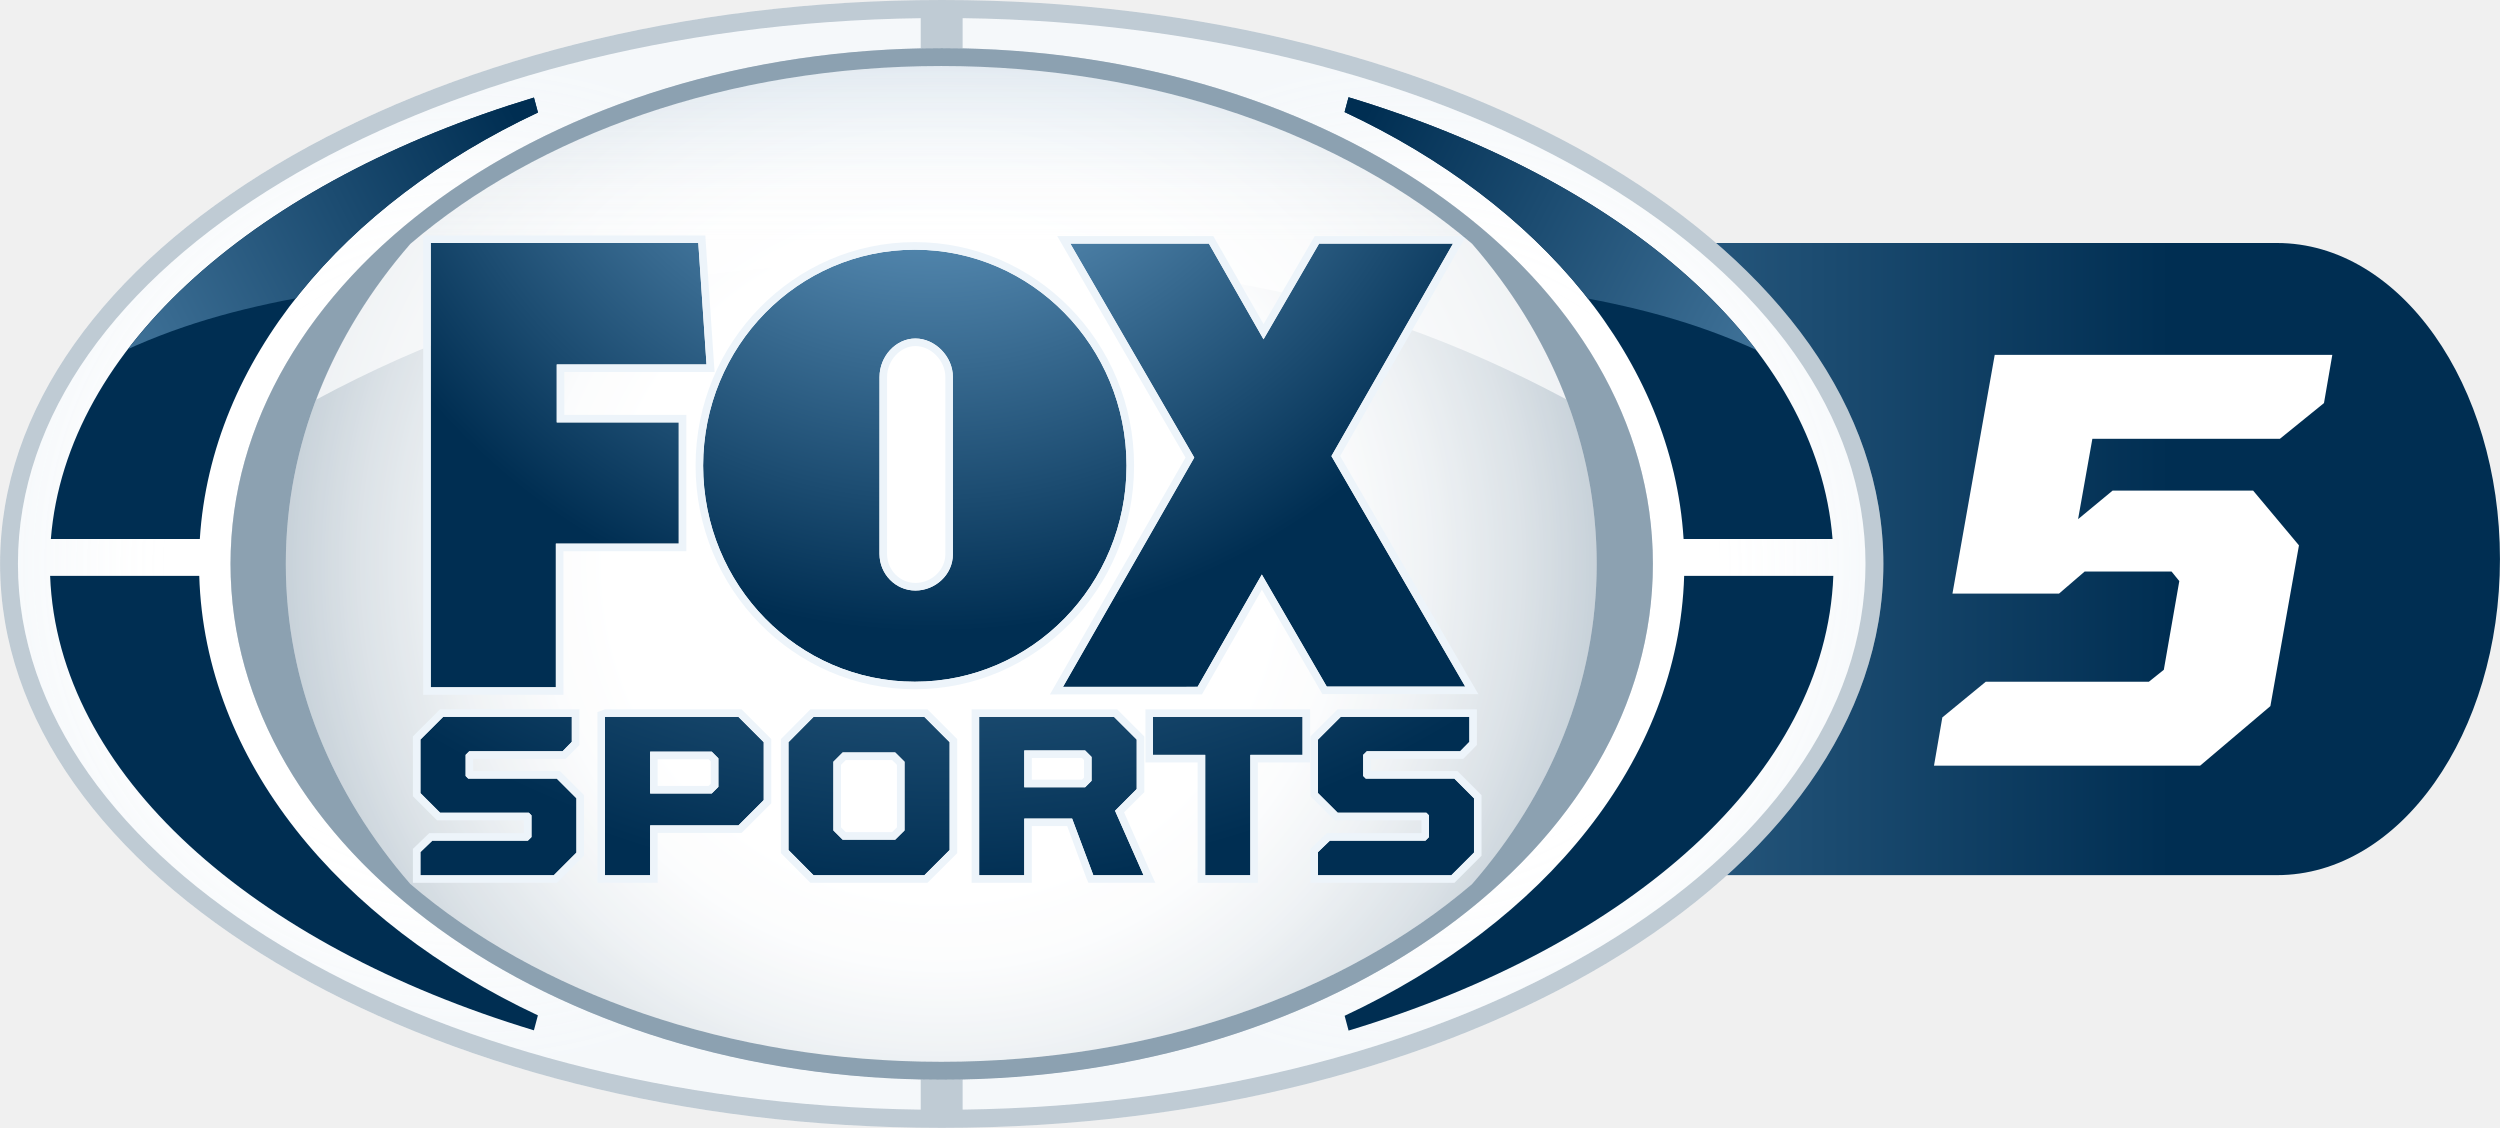
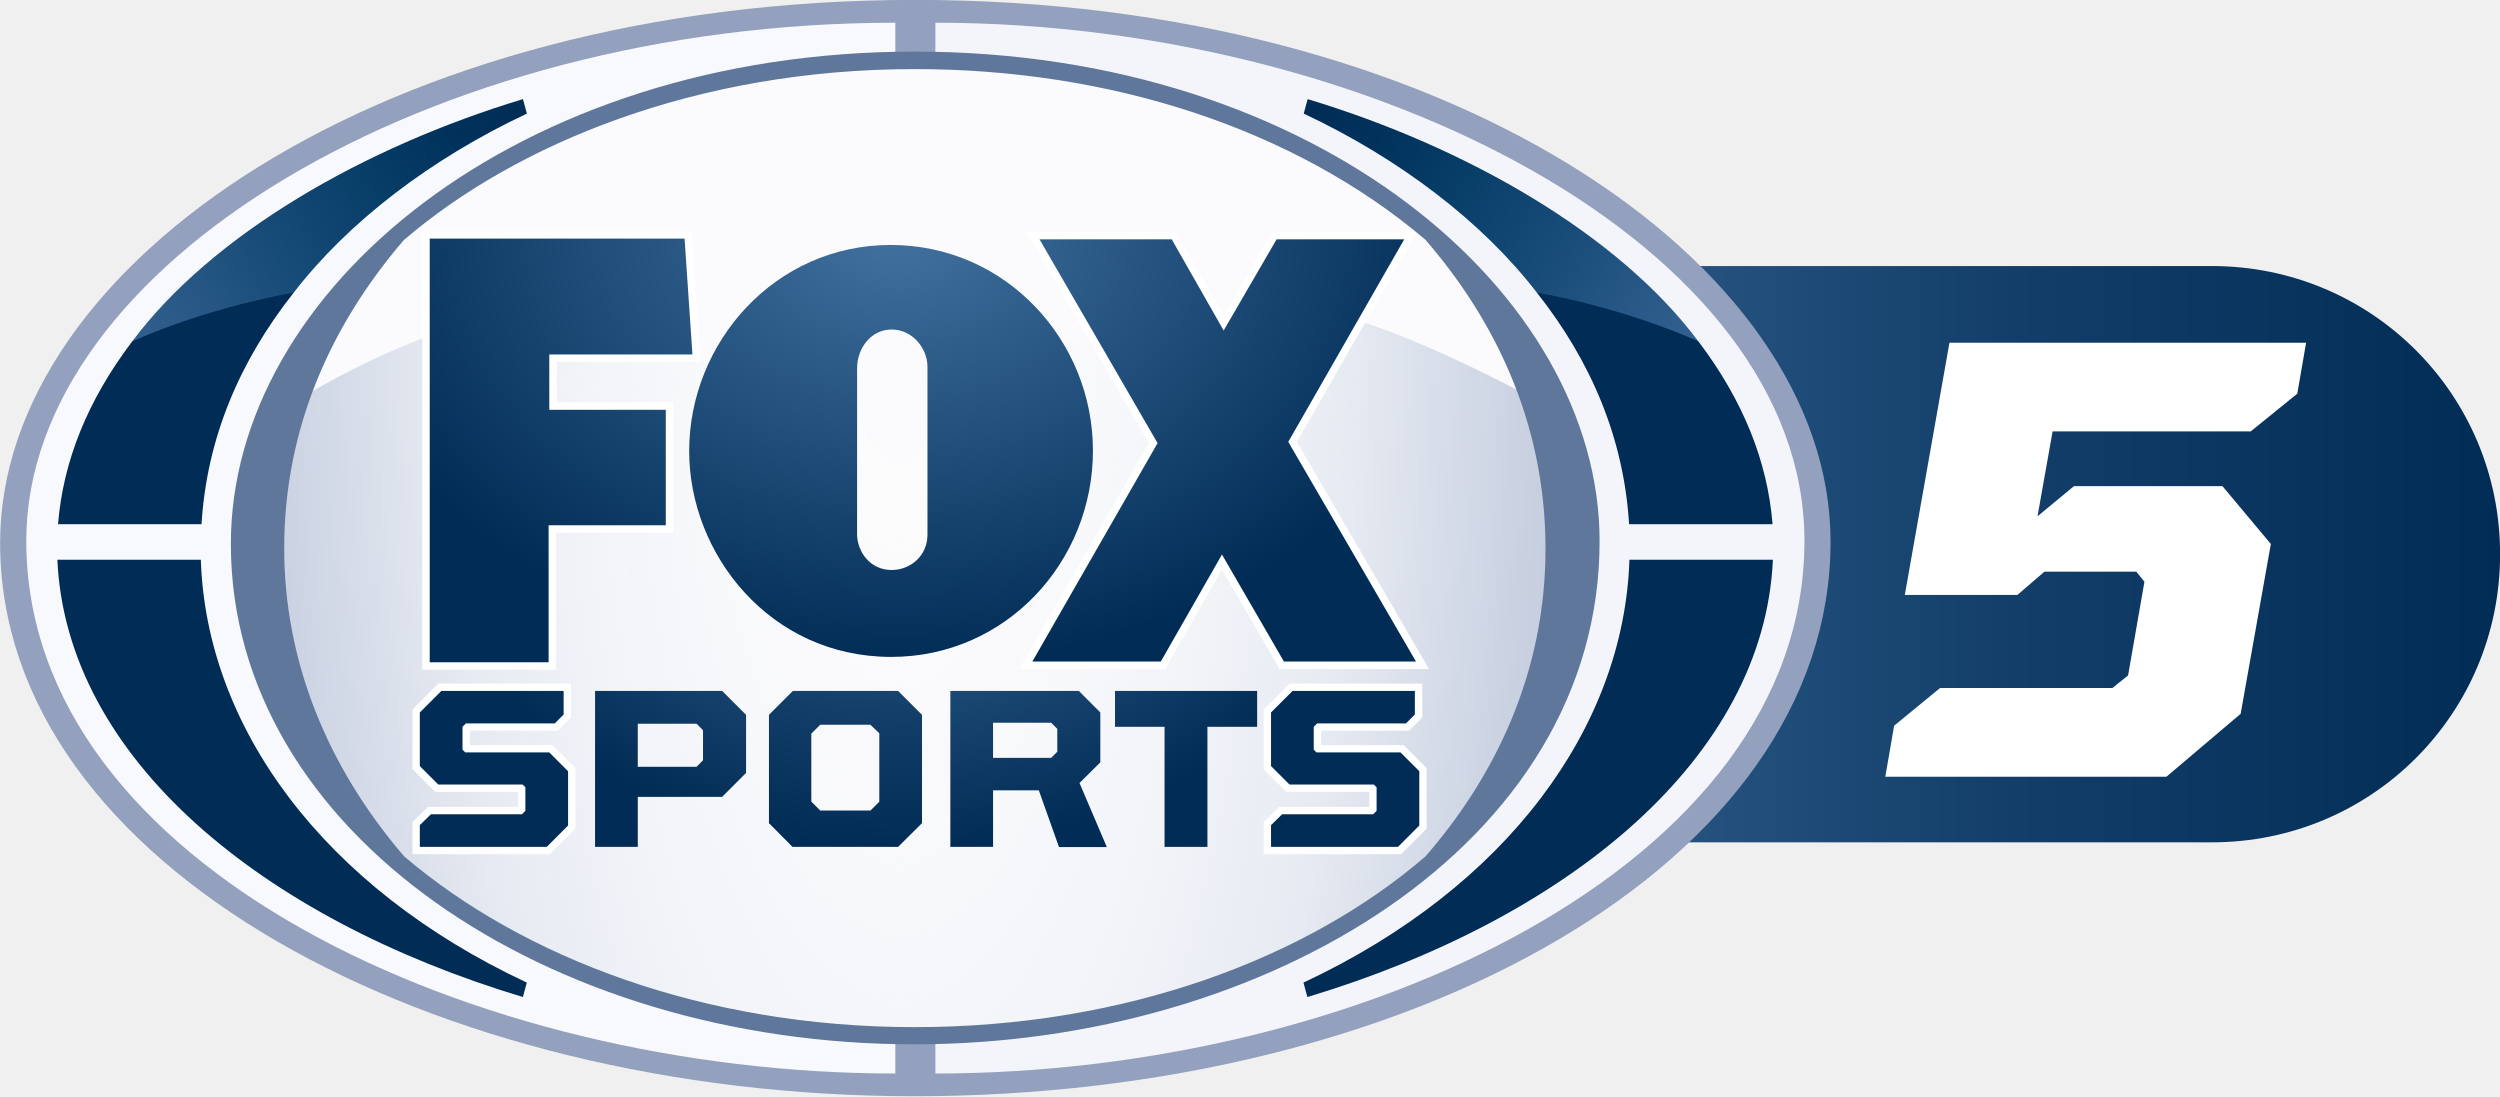
- <svg xmlns="http://www.w3.org/2000/svg" xmlns:xlink="http://www.w3.org/1999/xlink" width="1056.6" height="476.68" version="1.1" viewBox="0 0 990.518 446.891">
-   <linearGradient id="f" x1="302.76" x2="1464.8" y1="372.09" y2="372.09" gradientTransform="matrix(.70553 0 0 1 -42.956 -150.58)" gradientUnits="userSpaceOnUse">
-     <stop stop-color="#8ac2eb" offset="0" />
-     <stop stop-color="#002e52" offset=".841" />
-   </linearGradient>
-   <path d="m902.17 96.274h-731.52v250.48h731.52c48.798 0 88.356-56.063 88.356-125.23 0-69.161-39.559-125.24-88.356-125.24z" fill="url(#f)" stroke-width=".84" />
-   <path d="m903.34 173.86h-74.311l-5.662 31.844 13.682-11.316h55.677l18.162 21.697-11.325 63.697-27.836 23.595h-105.45l3.302-19.115 17.222-14.15h64.637l5.901-4.722 6.135-35.145-3.067-3.778h-34.444l-10.147 8.735h-42.225l16.75-94.605h133.76l-3.302 19.115z" fill="#fff" />
-   <path d="m746.22 223.44c0 123.41-167.06 223.45-373.12 223.45s-373.11-100.04-373.11-223.45 167.05-223.44 373.11-223.44c206.06 1e-3 373.12 100.03 373.12 223.44z" fill="#fff" />
-   <radialGradient id="g" cx="505.04" cy="374.02" r="406.36" gradientTransform="translate(-132.11 -150.58)" gradientUnits="userSpaceOnUse">
-     <stop stop-color="#fff" offset=".325" />
-     <stop stop-color="#fafbfc" offset=".395" />
-     <stop stop-color="#ebeff2" offset=".478" />
-     <stop stop-color="#d3dbe1" offset=".569" />
-     <stop stop-color="#b1bfca" offset=".664" />
-     <stop stop-color="#869bad" offset=".764" />
-     <stop stop-color="#507088" offset=".867" />
-     <stop stop-color="#123d5e" offset=".971" />
-     <stop stop-color="#002e52" offset="1" />
-   </radialGradient>
-   <path d="m372.93 26.169c-84.452 0-159.96 27.394-210.36 70.451-31.014 35.635-49.349 79.432-49.349 126.82 0 47.389 18.335 91.174 49.341 126.82 50.392 43.061 125.92 70.46 210.37 70.46 84.451 0 159.97-27.394 210.35-70.451 31.017-35.635 49.36-79.436 49.36-126.83 0-47.393-18.344-91.191-49.367-126.83-50.392-43.048-125.9-70.434-210.34-70.434z" fill="url(#g)" opacity=".8" />
-   <path d="m373.12 1e-3c-206.08 0-373.12 100.03-373.12 223.44s167.04 223.45 373.12 223.45c206.05 0 373.1-100.04 373.1-223.45s-167.05-223.44-373.1-223.44zm0 427.79c-155.65 0-281.8-91.481-281.8-204.36 0-112.86 126.15-204.36 281.8-204.36 155.61 0 281.77 91.499 281.77 204.36 1e-3 112.88-126.16 204.36-281.77 204.36z" fill="#002e52" opacity=".25" />
-   <path d="m364.79 427.64c-151.78-3.193-273.48-93.348-273.48-204.2 0-110.84 121.7-201.01 273.48-204.21v-12.022c-198.31 2.617-357.71 98.387-357.71 216.23 0 117.85 159.41 213.61 357.71 216.23zm16.609-420.44v12.022c151.78 3.202 273.49 93.366 273.49 204.21 0 110.86-121.71 201.01-273.49 204.2v12.027c198.31-2.621 357.73-98.378 357.73-216.23 0-117.85-159.42-213.61-357.73-216.23z" fill="#fff" />
-   <radialGradient id="h" cx="318.05" cy="374.02" r="198.43" gradientTransform="translate(-132.11 -150.58)" gradientUnits="userSpaceOnUse">
-     <stop stop-color="#fff" offset=".601" />
-     <stop stop-color="#fbfcfd" stop-opacity=".917" offset=".651" />
-     <stop stop-color="#eff4f8" stop-opacity=".834" offset=".701" />
-     <stop stop-color="#dbe6f0" stop-opacity=".751" offset=".751" />
-     <stop stop-color="#bfd3e4" stop-opacity=".668" offset=".802" />
-     <stop stop-color="#9bbad4" stop-opacity=".585" offset=".852" />
-     <stop stop-color="#6e9cc1" stop-opacity=".502" offset=".902" />
-     <stop stop-color="#3b78ab" stop-opacity=".421" offset=".951" />
-     <stop stop-color="#005092" stop-opacity=".34" offset="1" />
-   </radialGradient>
-   <path d="m364.79 427.64c-151.78-3.193-273.48-93.348-273.48-204.2 0-110.84 121.7-201.01 273.48-204.21v-12.022c-198.31 2.617-357.71 98.387-357.71 216.23 0 117.85 159.41 213.61 357.71 216.23z" fill="url(#h)" opacity=".11" />
-   <radialGradient id="i" cx="692.38" cy="374.02" r="198.43" gradientTransform="translate(-132.11 -150.58)" gradientUnits="userSpaceOnUse">
-     <stop stop-color="#fff" offset=".601" />
-     <stop stop-color="#fbfcfd" stop-opacity=".917" offset=".651" />
-     <stop stop-color="#eff4f8" stop-opacity=".834" offset=".701" />
-     <stop stop-color="#dbe6f0" stop-opacity=".751" offset=".751" />
-     <stop stop-color="#bfd3e4" stop-opacity=".668" offset=".802" />
-     <stop stop-color="#9bbad4" stop-opacity=".585" offset=".852" />
-     <stop stop-color="#6e9cc1" stop-opacity=".502" offset=".902" />
-     <stop stop-color="#3b78ab" stop-opacity=".421" offset=".951" />
-     <stop stop-color="#005092" stop-opacity=".34" offset="1" />
-   </radialGradient>
-   <path d="m381.4 7.206v12.022c151.78 3.202 273.49 93.366 273.49 204.21 0 110.86-121.71 201.01-273.49 204.2v12.027c198.31-2.621 357.73-98.378 357.73-216.23 0-117.85-159.42-213.61-357.73-216.23z" fill="url(#i)" opacity=".11" />
-   <g transform="translate(-132.11 -150.58)" fill="#002e52">
-     <path d="m211.26 364.14c4.491-70.858 56.667-132.69 133.96-168.98l-1.582-5.927c-109.22 33.057-185.31 98.586-191.4 174.91zm-0.221 14.623h-59.098c2.994 78.518 80.033 146.24 191.69 180.06l1.582-5.931c-79.163-37.169-131.97-101.12-134.18-174.12z" />
-   </g>
-   <g transform="translate(-132.11 -150.58)" fill="#002e52">
-     <path d="m799.17 364.14h59.022c-6.085-76.413-82.372-142-191.79-175.03l-1.573 5.866c77.52 36.26 129.86 98.189 134.34 169.16zm0.225 14.623c-2.203 73.115-55.186 137.15-134.53 174.3l1.564 5.866c111.86-33.78 189.07-101.56 192.07-180.17z" />
-   </g>
-   <linearGradient id="j" x1="505.04" x2="505.04" y1="424.28" y2="66.245" gradientTransform="translate(-132.11 -150.58)" gradientUnits="userSpaceOnUse">
-     <stop stop-color="#fff" offset=".498" />
-     <stop stop-color="#fbfcfd" stop-opacity=".917" offset=".561" />
-     <stop stop-color="#eff4f8" stop-opacity=".834" offset=".624" />
-     <stop stop-color="#dbe6f0" stop-opacity=".751" offset=".687" />
-     <stop stop-color="#bfd3e4" stop-opacity=".668" offset=".75" />
-     <stop stop-color="#9bbad4" stop-opacity=".585" offset=".814" />
-     <stop stop-color="#6e9cc1" stop-opacity=".502" offset=".877" />
-     <stop stop-color="#3b78ab" stop-opacity=".421" offset=".939" />
-     <stop stop-color="#005092" stop-opacity=".34" offset="1" />
-   </linearGradient>
-   <path d="m620.58 158.22c-8.487-22.317-21.151-43.083-37.288-61.63-50.383-43.039-125.9-70.429-210.34-70.429-84.458 0-159.96 27.39-210.37 70.455-16.145 18.569-28.829 39.365-37.307 61.721 87.584-47.107 161.05-54.204 246.15-54.204 90.008-1e-3 160.9 7.096 249.15 54.087z" fill="url(#j)" opacity=".7" />
+ <svg xmlns="http://www.w3.org/2000/svg" xmlns:xlink="http://www.w3.org/1999/xlink" width="242.15mm" height="106.19mm" version="1.1" viewBox="0 0 858.012 376.274">
  <defs>
-     <path id="k" d="m176.68 291.75c25.328-12.253 49.272-18.786 77.678-23.942 22.544-26.589 44.817-43.434 92.146-68.766 17.859-9.566 13.758-18.656-5.006-13.639-18.763 5.005-103.02 25.887-164.82 106.35z" />
+     <linearGradient id="ba">
+       <stop stop-color="#4372a1" offset="0" />
+       <stop stop-color="#113d68" offset=".658" />
+       <stop stop-color="#002c55" offset="1" />
+     </linearGradient>
+     <linearGradient id="bk">
+       <stop stop-color="#4372a1" offset="0" />
+       <stop stop-color="#113d68" offset=".746" />
+       <stop stop-color="#002c55" offset="1" />
+     </linearGradient>
+     <linearGradient id="bl">
+       <stop stop-color="#4372a1" offset="0" />
+       <stop stop-color="#002c55" offset="1" />
+     </linearGradient>
+     <linearGradient id="bb">
+       <stop stop-color="#32608f" offset="0" />
+       <stop stop-color="#245583" offset=".2" />
+       <stop stop-color="#154976" offset=".4" />
+       <stop stop-color="#083f69" offset=".603" />
+       <stop stop-color="#01335d" offset=".8" />
+       <stop stop-color="#002c55" offset="1" />
+     </linearGradient>
+     <style>.cls-1{fill:url(#d);}.cls-2{fill:url(#f);}.cls-3{fill:url(#i);}.cls-4{fill:none;}.cls-5{opacity:0;}.cls-6{fill:#fff;}.cls-7{opacity:0.5;}.cls-8{clip-path:url(#az);}.cls-9{fill:#103357;}.cls-10{opacity:0.8;}.cls-11{clip-path:url(#ao);}.cls-12{clip-path:url(#ag);}.cls-13{fill:url(#n);}.cls-14{opacity:0.25;}.cls-15{clip-path:url(#af);}.cls-16{opacity:0.11;}.cls-17{clip-path:url(#ae);}.cls-18{clip-path:url(#ad);}.cls-19{mask:url(#v);}.cls-20{fill:url(#e);}.cls-21{clip-path:url(#ac);}.cls-22{clip-path:url(#ab);}.cls-23{mask:url(#u);}.cls-24{fill:url(#m);}.cls-25{opacity:0.7;}.cls-26{clip-path:url(#aa);}.cls-27{clip-path:url(#ay);}.cls-28{mask:url(#t);}.cls-29{fill:url(#z);}.cls-30{clip-path:url(#ax);}.cls-31{fill:url(#h);}.cls-32{clip-path:url(#aw);}.cls-33{clip-path:url(#av);}.cls-34{fill:url(#g);}.cls-35{clip-path:url(#au);}.cls-36{fill:url(#y);}.cls-37{clip-path:url(#at);}.cls-38{clip-path:url(#as);}.cls-39{fill:url(#x);}.cls-40{clip-path:url(#ar);}.cls-41{fill:url(#c);}.cls-42{fill:#e2ebf4;}.cls-43{clip-path:url(#aq);}.cls-44{fill:url(#l);}.cls-45{clip-path:url(#ap);}.cls-46{fill:url(#k);}.cls-47{clip-path:url(#an);}.cls-48{fill:url(#a);}.cls-49{clip-path:url(#am);}.cls-50{fill:url(#s);}.cls-51{clip-path:url(#al);}.cls-52{fill:url(#r);}.cls-53{clip-path:url(#ak);}.cls-54{fill:url(#q);}.cls-55{clip-path:url(#aj);}.cls-56{fill:url(#p);}.cls-57{clip-path:url(#ai);}.cls-58{fill:url(#o);}.cls-59{opacity:0.45;}.cls-60{clip-path:url(#ah);}.cls-61{fill:url(#bg);}.cls-62{fill:url(#w);}.cls-63{fill:url(#bf);}</style>
+     <radialGradient id="d" cx="-88.79" cy="681.97" r=".27" gradientTransform="matrix(44.73 0 0 -44.73 4358.1 30802)" gradientUnits="userSpaceOnUse">
+       <stop stop-color="#fff" offset="0" />
+       <stop stop-color="#fff" offset=".6" />
+       <stop stop-color="#fbfbfb" offset=".66" />
+       <stop stop-color="#efefef" offset=".72" />
+       <stop stop-color="#dbdbdb" offset=".79" />
+       <stop stop-color="#bfbfbf" offset=".85" />
+       <stop stop-color="#9b9b9b" offset=".91" />
+       <stop stop-color="#6f6f6f" offset=".97" />
+       <stop stop-color="#575757" offset="1" />
+     </radialGradient>
+     <radialGradient id="f" cx="-90.16" cy="681.98" r=".27" gradientTransform="matrix(44.73 0 0 -44.73 4442.1 30803)" xlink:href="#d" />
+     <linearGradient id="i" x1="-89.92" x2="-89.65" y1="681.71" y2="681.71" gradientTransform="matrix(0 -80.7 -80.7 0 55414 -6953.2)" gradientUnits="userSpaceOnUse">
+       <stop stop-color="#fff" offset="0" />
+       <stop stop-color="#fff" offset=".5" />
+       <stop stop-color="#fbfbfb" offset=".58" />
+       <stop stop-color="#efefef" offset=".65" />
+       <stop stop-color="#dbdbdb" offset=".73" />
+       <stop stop-color="#bfbfbf" offset=".81" />
+       <stop stop-color="#9b9b9b" offset=".89" />
+       <stop stop-color="#6f6f6f" offset=".96" />
+       <stop stop-color="#575757" offset="1" />
+     </linearGradient>
+     <clipPath id="az" transform="translate(-372.1 -284.92)">
+       <rect class="cls-4" x="415.08" y="309.7" width="2.56" height="1.34" fill="none" />
+     </clipPath>
+     <clipPath id="ao" transform="translate(-372.1 -284.92)">
+       <rect class="cls-4" x="382.23" y="288.24" width="31.68" height="24.06" fill="none" />
+     </clipPath>
+     <clipPath id="ag" transform="translate(-372.1 -284.92)">
+       <path class="cls-4" d="m398.07 288.24" fill="none" />
+     </clipPath>
+     <radialGradient id="n" cx="-89.74" cy="681.99" r=".27" gradientTransform="matrix(91.59 0 0 -91.59 8246 62482)" gradientUnits="userSpaceOnUse">
+       <stop stop-color="#fff" offset="0" />
+       <stop stop-color="#fff" offset=".33" />
+       <stop stop-color="#fafbfb" offset=".4" />
+       <stop stop-color="#ebeef1" offset=".48" />
+       <stop stop-color="#d3d9e0" offset=".58" />
+       <stop stop-color="#b1bdc8" offset=".68" />
+       <stop stop-color="#8697aa" offset=".78" />
+       <stop stop-color="#506a84" offset=".89" />
+       <stop stop-color="#133559" offset="1" />
+       <stop stop-color="#103357" offset="1" />
+     </radialGradient>
+     <clipPath id="af" transform="translate(-372.1 -284.92)">
+       <rect class="cls-4" x="375.33" y="286.65" width="45.51" height="27.25" fill="none" />
+     </clipPath>
+     <clipPath id="ae" transform="translate(-372.1 -284.92)">
+       <rect class="cls-4" x="375.76" y="287.08" width="21.81" height="26.38" fill="none" />
+     </clipPath>
+     <clipPath id="ad" transform="translate(-372.1 -284.92)">
+       <path class="cls-4" d="m397.58 312.73c-9.26-0.2-16.68-5.69-16.68-12.45s7.42-12.26 16.68-12.45v-0.73c-12.09 0.16-21.81 6-21.81 13.19s9.72 13 21.81 13.19v-0.74z" fill="none" />
+     </clipPath>
+     <mask id="v" x="3.66" y="2.16" width="21.81" height="26.38" maskUnits="userSpaceOnUse">
+       <g transform="translate(-372.1,-284.92)">
+         <rect class="cls-1" x="375.76" y="287.08" width="21.81" height="26.38" fill="url(#d)" />
+       </g>
+     </mask>
+     <radialGradient id="e" cx="-88.79" cy="681.97" r=".27" gradientTransform="matrix(44.73 0 0 -44.73 3986 30517)" gradientUnits="userSpaceOnUse">
+       <stop stop-color="#fff" offset="0" />
+       <stop stop-color="#fff" offset=".6" />
+       <stop stop-color="#fbfcfd" offset=".65" />
+       <stop stop-color="#eff5f9" offset=".7" />
+       <stop stop-color="#dbe8f1" offset=".75" />
+       <stop stop-color="#bfd7e6" offset=".8" />
+       <stop stop-color="#9bc0d7" offset=".85" />
+       <stop stop-color="#6ea4c6" offset=".9" />
+       <stop stop-color="#3b84b1" offset=".95" />
+       <stop stop-color="#005f9a" offset="1" />
+     </radialGradient>
+     <clipPath id="ac" transform="translate(-372.1 -284.92)">
+       <rect class="cls-4" x="398.59" y="287.08" width="21.82" height="26.38" fill="none" />
+     </clipPath>
+     <clipPath id="ab" transform="translate(-372.1 -284.92)">
+       <path class="cls-4" d="m398.59 287.08v0.73c9.26 0.2 16.68 5.69 16.68 12.45s-7.42 12.26-16.68 12.45v0.74c12.09-0.16 21.82-6 21.82-13.19s-9.72-13-21.82-13.19" fill="none" />
+     </clipPath>
+     <mask id="u" x="26.49" y="2.16" width="21.82" height="26.38" maskUnits="userSpaceOnUse">
+       <g transform="translate(-372.1,-284.92)">
+         <rect class="cls-2" x="398.59" y="287.08" width="21.82" height="26.38" fill="url(#f)" />
+       </g>
+     </mask>
+     <radialGradient id="m" cx="-90.16" cy="681.98" r=".27" gradientTransform="matrix(44.73 0 0 -44.73 4070 30518)" xlink:href="#e" />
+     <clipPath id="aa" transform="translate(-372.1 -284.92)">
+       <rect class="cls-4" x="382.97" y="288.24" width="30.21" height="8.06" fill="none" />
+     </clipPath>
+     <clipPath id="ay" transform="translate(-372.1 -284.92)">
+       <path class="cls-4" d="m413.18 296.3" fill="none" />
+     </clipPath>
+     <mask id="t" x="10.87" y="3.32" width="30.21" height="8.06" maskUnits="userSpaceOnUse">
+       <g transform="translate(-372.1,-284.92)">
+         <rect class="cls-3" x="382.97" y="288.24" width="30.21" height="8.06" fill="url(#i)" />
+       </g>
+     </mask>
+     <linearGradient id="z" x1="-89.92" x2="-89.65" y1="681.71" y2="681.71" gradientTransform="matrix(0 -80.7 -80.7 0 55042 -7238.1)" gradientUnits="userSpaceOnUse">
+       <stop stop-color="#fff" offset="0" />
+       <stop stop-color="#fff" offset=".5" />
+       <stop stop-color="#fbfcfd" offset=".56" />
+       <stop stop-color="#eff5f9" offset=".62" />
+       <stop stop-color="#dbe8f1" offset=".69" />
+       <stop stop-color="#bfd7e6" offset=".75" />
+       <stop stop-color="#9bc0d7" offset=".81" />
+       <stop stop-color="#6ea4c6" offset=".88" />
+       <stop stop-color="#3b84b1" offset=".94" />
+       <stop stop-color="#005f9a" offset="1" />
+     </linearGradient>
+     <clipPath id="ax" transform="translate(-372.1 -284.92)">
+       <path class="cls-4" d="m378.42 295.08a17.2 17.2 0 0 1 4.06 -1.23 16 16 0 0 1 5.85 -4.49l-0.1-0.36c-4.33 1.31-7.8 3.46-9.81 6.08" fill="none" />
+     </clipPath>
+     <linearGradient id="h" x1="-89.24" x2="-88.97" y1="681.67" y2="681.67" gradientTransform="matrix(126.11 -.01 -.01 -126.11 11625 86257)" gradientUnits="userSpaceOnUse">
+       <stop stop-color="#6cb6e4" offset="0" />
+       <stop stop-color="#103357" offset=".7" />
+       <stop stop-color="#103357" offset="1" />
+     </linearGradient>
+     <clipPath id="aw" transform="translate(-372.1 -284.92)">
+       <path class="cls-4" d="m388.1 288.77a18.33 18.33 0 0 0 -10.1 6.49 17.71 17.71 0 0 1 4.74 -1.46 16.93 16.93 0 0 1 5.62 -4.19c0.88-0.47 0.89-0.92 0.26-0.92" fill="none" />
+     </clipPath>
+     <clipPath id="av" transform="translate(-372.1 -284.92)">
+       <path class="cls-4" d="m380.14 300.56h-3.6c0.18 4.79 4.88 8.92 11.69 11l0.1-0.36c-4.83-2.26-8-6.17-8.18-10.62" fill="none" />
+     </clipPath>
+     <linearGradient id="g" x1="-89.22" x2="-88.95" y1="681.77" y2="681.77" gradientTransform="matrix(75.22 -.01 -.01 -75.22 7104.2 51585)" gradientUnits="userSpaceOnUse">
+       <stop stop-color="#2c7ab9" offset="0" />
+       <stop stop-color="#0d548b" offset="1" />
+     </linearGradient>
+     <clipPath id="au" transform="translate(-372.1 -284.92)">
+       <path class="cls-4" d="m407.82 289.35a16.08 16.08 0 0 1 5.88 4.51 17.23 17.23 0 0 1 4.07 1.24c-2-2.63-5.5-4.79-9.85-6.11z" fill="none" />
+     </clipPath>
+     <linearGradient id="y" x1="-89.57" x2="-89.3" y1="682.16" y2="682.16" gradientTransform="matrix(0 -126.52 -126.52 0 86723 -11018)" xlink:href="#h" />
+     <clipPath id="at" transform="translate(-372.1 -284.92)">
+       <path class="cls-4" d="m407.74 289.6a16.93 16.93 0 0 1 5.62 4.19 17.71 17.71 0 0 1 4.74 1.46 18.33 18.33 0 0 0 -10.1 -6.48" fill="none" />
+     </clipPath>
+     <clipPath id="as" transform="translate(-372.1 -284.92)">
+       <path class="cls-4" d="m416 300.56c-0.14 4.46-3.37 8.36-8.2 10.63l0.1 0.36c6.82-2.06 11.53-6.2 11.71-11h-3.61z" fill="none" />
+     </clipPath>
+     <linearGradient id="x" x1="-89.76" x2="-89.49" y1="681.96" y2="681.96" gradientTransform="matrix(0 -78.37 -78.37 0 53857 -6732.1)" xlink:href="#g" />
+     <clipPath id="ar" transform="translate(-372.1 -284.92)">
+       <polygon class="cls-4" points="388.78 295.45 392.4 295.45 392.2 292.52 385.74 292.52 385.74 292.52 385.74 303.26 388.76 303.26 388.76 299.79 391.73 299.79 391.73 296.86 388.78 296.86" fill="none" />
+     </clipPath>
+     <radialGradient id="c" cx="-89.56" cy="682.26" r=".27" gradientTransform="matrix(0 91.16 91.16 0 -62172 8165.9)" gradientUnits="userSpaceOnUse">
+       <stop stop-color="#6cb6e4" offset="0" />
+       <stop stop-color="#103357" offset=".65" />
+       <stop stop-color="#103357" offset="1" />
+     </radialGradient>
+     <clipPath id="aq" transform="translate(-372.1 -284.92)">
+       <polygon class="cls-4" points="405.82 300.53 407.39 303.24 410.74 303.24 407.5 297.67 410.44 292.53 407.2 292.53 407.2 292.53 405.86 294.85 404.54 292.53 401.19 292.53 404.19 297.7 401.01 303.25 404.27 303.25" fill="none" />
+     </clipPath>
+     <radialGradient id="l" cx="-89.56" cy="682.26" r=".27" gradientTransform="matrix(0 91.16 91.16 0 -62172 8165.8)" xlink:href="#c" />
+     <clipPath id="ap" transform="translate(-372.1 -284.92)">
+       <path class="cls-4" d="m396.58 300v-4.27a0.91 0.91 0 0 1 0.87 -0.93 1 1 0 0 1 0.91 0.93v4.27" fill="none" />
+     </clipPath>
+     <radialGradient id="k" cx="-89.56" cy="682.26" r=".27" gradientTransform="matrix(0 91.16 91.16 0 -62171 8165.5)" xlink:href="#c" />
+     <clipPath id="an" transform="translate(-372.1 -284.92)">
+       <polygon class="cls-4" points="388.08 306.96 385.77 306.96 385.49 307.24 385.49 307.8 388.71 307.8 389.26 307.25 389.26 305.94 388.78 305.46 386.64 305.46 386.58 305.4 386.58 304.89 386.67 304.8 388.92 304.8 389.14 304.57 389.14 303.97 386.03 303.97 386.03 303.97 385.49 304.52 385.49 305.81 385.96 306.29 388.11 306.29 388.17 306.35 388.17 306.88" fill="none" />
+     </clipPath>
+     <radialGradient id="a" cx="-89.57" cy="682.21" r=".27" gradientTransform="matrix(0 106.58 106.58 0 -72686 9545.3)" gradientUnits="userSpaceOnUse">
+       <stop stop-color="#6cb6e4" offset="0" />
+       <stop stop-color="#103357" offset=".84" />
+       <stop stop-color="#103357" offset="1" />
+     </radialGradient>
+     <clipPath id="am" transform="translate(-372.1 -284.92)">
+       <path class="cls-4" d="m391 304.81h1.49l0.16 0.16v0.69l-0.16 0.16h-1.49v-1zm-1.09-0.84v3.83h1.09v-1.21h2.13l0.61-0.61v-1.4l-0.61-0.61h-3.23z" fill="none" />
+     </clipPath>
+     <radialGradient id="s" cx="-89.57" cy="682.21" r=".27" gradientTransform="matrix(0 107.99 107.99 0 -73649 9672.2)" xlink:href="#a" />
+     <clipPath id="al" transform="translate(-372.1 -284.92)">
+       <path class="cls-4" d="m395.47 306.72v-1.66l0.22-0.22h1.31l0.22 0.22v1.66l-0.22 0.22h-1.27zm-0.47-2.72l-0.61 0.61v2.61l0.61 0.58h2.68l0.61-0.61v-2.61l-0.61-0.61h-2.68z" fill="none" />
+     </clipPath>
+     <radialGradient id="r" cx="-89.57" cy="682.22" r=".27" gradientTransform="matrix(0 108.51 108.51 0 -74004 9718.6)" xlink:href="#a" />
+     <clipPath id="ak" transform="translate(-372.1 -284.92)">
+       <path class="cls-4" d="m400.08 304.78h1.47l0.16 0.16v0.58l-0.16 0.15h-1.47zm-1.08-0.78v3.83h1.09v-1.37h1.16l0.51 1.37h1.24l-0.69-1.56 0.52-0.52v-1.19l-0.55-0.55h-3.28z" fill="none" />
+     </clipPath>
+     <radialGradient id="q" cx="-89.57" cy="682.21" r=".27" gradientTransform="matrix(0 107.97 107.97 0 -73631 9669.6)" xlink:href="#a" />
+     <clipPath id="aj" transform="translate(-372.1 -284.92)">
+       <polygon class="cls-4" points="406.81 303.97 403.19 303.97 403.19 303.97 403.19 304.89 404.45 304.89 404.45 307.8 405.54 307.8 405.54 304.89 406.81 304.89" fill="none" />
+     </clipPath>
+     <radialGradient id="p" cx="-89.57" cy="682.22" r=".27" gradientTransform="matrix(0 106.66 106.66 0 -72738 9551.6)" xlink:href="#a" />
+     <clipPath id="ai" transform="translate(-372.1 -284.92)">
+       <polygon class="cls-4" points="409.77 306.96 407.46 306.96 407.18 307.24 407.18 307.8 410.4 307.8 410.95 307.25 410.95 305.94 410.47 305.46 408.33 305.46 408.27 305.4 408.27 304.89 408.36 304.8 410.61 304.8 410.83 304.57 410.83 303.97 407.72 303.97 407.72 303.97 407.18 304.52 407.18 305.81 407.65 306.29 409.8 306.29 409.86 306.35 409.86 306.88" fill="none" />
+     </clipPath>
+     <radialGradient id="o" cx="-89.56" cy="682.22" r=".27" gradientTransform="matrix(0 105.02 105.02 0 -71623 9404.6)" xlink:href="#a" />
+     <clipPath id="ah" transform="translate(-372.1 -284.92)">
+       <rect class="cls-4" x="380.9" y="287.81" width="34.37" height="24.93" fill="none" />
+     </clipPath>
+     <radialGradient id="bg" cx="68.39" cy="6.18" r="16.41" xlink:href="#a" />
+     <linearGradient id="w" x1="64.75" x2="63.59" y1="6.44" y2="22.62" xlink:href="#a" />
+     <radialGradient id="bf" cx="66.84" cy="6.59" r="16.23" xlink:href="#a" />
+     <style>.cls-1{fill:url(#d);}.cls-2{fill:url(#f);}.cls-3{fill:url(#i);}.cls-4{fill:none;}.cls-5{opacity:0;}.cls-6{fill:#fff;}.cls-7{clip-path:url(#az);}.cls-8{fill:url(#z);}.cls-9{opacity:0.5;}.cls-10{clip-path:url(#ao);}.cls-11{fill:#103357;}.cls-12{opacity:0.8;}.cls-13{clip-path:url(#ag);}.cls-14{clip-path:url(#af);}.cls-15{fill:url(#n);}.cls-16{opacity:0.25;}.cls-17{clip-path:url(#ae);}.cls-18{opacity:0.11;}.cls-19{clip-path:url(#ad);}.cls-20{clip-path:url(#ac);}.cls-21{mask:url(#v);}.cls-22{fill:url(#e);}.cls-23{clip-path:url(#ab);}.cls-24{clip-path:url(#aa);}.cls-25{mask:url(#u);}.cls-26{fill:url(#m);}.cls-27{opacity:0.7;}.cls-28{clip-path:url(#ay);}.cls-29{clip-path:url(#ax);}.cls-30{mask:url(#t);}.cls-31{fill:url(#h);}.cls-32{clip-path:url(#aw);}.cls-33{fill:url(#g);}.cls-34{clip-path:url(#av);}.cls-35{clip-path:url(#au);}.cls-36{fill:url(#y);}.cls-37{clip-path:url(#at);}.cls-38{fill:url(#x);}.cls-39{clip-path:url(#as);}.cls-40{clip-path:url(#ar);}.cls-41{fill:url(#w);}.cls-42{clip-path:url(#aq);}.cls-43{fill:url(#c);}.cls-44{fill:#e2ebf4;}.cls-45{clip-path:url(#ap);}.cls-46{fill:url(#l);}.cls-47{clip-path:url(#an);}.cls-48{fill:url(#k);}.cls-49{clip-path:url(#am);}.cls-50{fill:url(#a);}.cls-51{clip-path:url(#al);}.cls-52{fill:url(#s);}.cls-53{clip-path:url(#ak);}.cls-54{fill:url(#r);}.cls-55{clip-path:url(#aj);}.cls-56{fill:url(#q);}.cls-57{clip-path:url(#ai);}.cls-58{fill:url(#p);}.cls-59{clip-path:url(#ah);}.cls-60{fill:url(#o);}.cls-61{opacity:0.45;}.cls-62{clip-path:url(#bc);}</style>
+     <clipPath id="bc" transform="translate(-372.9 -285.01)">
+       <rect class="cls-4" x="390.65" y="287.88" width="34.14" height="24.76" fill="none" />
+     </clipPath>
+     <style>.cls-1{fill:url(#d);}.cls-2{fill:url(#f);}.cls-3{fill:url(#i);}.cls-4{fill:none;}.cls-5{opacity:0;}.cls-6{fill:#fff;}.cls-7{clip-path:url(#az);}.cls-8{fill:url(#z);}.cls-9{opacity:0.5;}.cls-10{clip-path:url(#ao);}.cls-11{fill:#103357;}.cls-12{opacity:0.8;}.cls-13{clip-path:url(#ag);}.cls-14{clip-path:url(#af);}.cls-15{fill:url(#n);}.cls-16{opacity:0.25;}.cls-17{clip-path:url(#ae);}.cls-18{opacity:0.11;}.cls-19{clip-path:url(#ad);}.cls-20{clip-path:url(#ac);}.cls-21{mask:url(#v);}.cls-22{fill:url(#e);}.cls-23{clip-path:url(#ab);}.cls-24{clip-path:url(#aa);}.cls-25{mask:url(#u);}.cls-26{fill:url(#m);}.cls-27{opacity:0.7;}.cls-28{clip-path:url(#ay);}.cls-29{clip-path:url(#ax);}.cls-30{mask:url(#t);}.cls-31{fill:url(#h);}.cls-32{clip-path:url(#aw);}.cls-33{fill:url(#g);}.cls-34{clip-path:url(#av);}.cls-35{clip-path:url(#au);}.cls-36{fill:url(#y);}.cls-37{clip-path:url(#at);}.cls-38{fill:url(#x);}.cls-39{clip-path:url(#as);}.cls-40{clip-path:url(#ar);}.cls-41{fill:url(#w);}.cls-42{clip-path:url(#aq);}.cls-43{fill:url(#c);}.cls-44{fill:#e2ebf4;}.cls-45{clip-path:url(#ap);}.cls-46{fill:url(#l);}.cls-47{clip-path:url(#an);}.cls-48{fill:url(#k);}.cls-49{clip-path:url(#am);}.cls-50{fill:url(#a);}.cls-51{clip-path:url(#al);}.cls-52{fill:url(#s);}.cls-53{clip-path:url(#ak);}.cls-54{fill:url(#r);}.cls-55{clip-path:url(#aj);}.cls-56{fill:url(#q);}.cls-57{clip-path:url(#ai);}.cls-58{fill:url(#p);}.cls-59{clip-path:url(#ah);}.cls-60{fill:url(#o);}.cls-61{opacity:0.45;}.cls-62{clip-path:url(#bc);}</style>
+     <radialGradient id="be" cx="612.99" cy="-888.92" r="1935" gradientTransform="matrix(.0060104 2.8763 -1.0207 .002314 -298.03 -1785.4)" gradientUnits="userSpaceOnUse">
+       <stop stop-color="#fff" stop-opacity="0" offset="0" />
+       <stop stop-color="#e5e9f1" offset=".682" />
+       <stop stop-color="#c2cbdd" offset="1" />
+     </radialGradient>
+     <radialGradient id="j" cx="586.64" cy="-1173.2" r="1443.5" gradientTransform="matrix(-.0055236 .8865 -1.1853 -.0073853 -779.7 -776.97)" gradientUnits="userSpaceOnUse" xlink:href="#bl" />
+     <linearGradient id="bj" x1="-1632" x2="-482.45" y1="83.693" y2="-621.14" gradientUnits="userSpaceOnUse" xlink:href="#bb" />
+     <linearGradient id="bi" x1="2938.5" x2="1802.2" y1="64.735" y2="-621.25" gradientUnits="userSpaceOnUse" xlink:href="#bb" />
+     <radialGradient id="b" cx="725.13" cy="2490.1" r="1462.8" gradientTransform="matrix(-.96721 .0036439 -.002816 -.74747 1326.9 2330)" gradientUnits="userSpaceOnUse" xlink:href="#bk" />
+     <radialGradient id="bd" cx="725.13" cy="2490.1" r="1462.8" gradientTransform="matrix(-.96721 .0036439 -.002816 -.74747 1326.9 2330)" gradientUnits="userSpaceOnUse" xlink:href="#ba" />
+     <linearGradient id="bh" x1="-378.21" x2="-316.68" y1="491.03" y2="491.03" gradientTransform="matrix(7.5586 0 0 7.5586 3768.7 -3018.1)" gradientUnits="userSpaceOnUse" xlink:href="#ba" />
  </defs>
-   <clipPath id="l">
-     <use width="100%" height="100%" overflow="visible" xlink:href="#k" />
-   </clipPath>
-   <g transform="translate(-132.11 -150.58)" clip-path="url(#l)">
-     <linearGradient id="m" x1="6.155" x2="504.7" y1="410.99" y2="157.05" gradientUnits="userSpaceOnUse">
-       <stop stop-color="#8ac2eb" offset="0" />
-       <stop stop-color="#002e52" offset=".7" />
-     </linearGradient>
-     <path d="m211.28 364.14c4.491-70.858 56.665-132.69 133.97-168.98l-1.594-5.922c-109.22 33.053-185.3 98.582-191.38 174.9h59.008z" fill="url(#m)" />
-     <linearGradient id="n" x1="279.17" x2="576.51" y1="452.82" y2="301.36" gradientUnits="userSpaceOnUse">
-       <stop stop-color="#2974b9" offset="0" />
-       <stop stop-color="#004887" offset="1" />
-     </linearGradient>
-     <path d="m211.06 378.76h-59.1c2.994 78.522 80.034 146.25 191.69 180.06l1.594-5.931c-79.166-37.168-131.97-101.12-134.19-174.13z" fill="url(#n)" />
-   </g>
-   <g transform="translate(-132.11 -150.58)">
-     <defs>
-       <path id="o" d="m833.32 291.75c-25.33-12.253-49.272-18.786-77.678-23.942-22.544-26.589-44.818-43.434-92.155-68.766-17.861-9.566-13.747-18.656 5.015-13.639 18.771 5.005 103.02 25.887 164.82 106.35z" />
-     </defs>
-     <clipPath id="p">
-       <use width="100%" height="100%" overflow="visible" xlink:href="#o" />
-     </clipPath>
-     <g clip-path="url(#p)">
-       <linearGradient id="q" x1="1003.2" x2="505.18" y1="412.89" y2="153.98" gradientUnits="userSpaceOnUse">
-         <stop stop-color="#8ac2eb" offset="0" />
-         <stop stop-color="#002e52" offset=".7" />
-       </linearGradient>
-       <path d="m799.2 364.14h59.024c-6.083-76.417-82.37-142-191.8-175.02l-1.564 5.854c77.517 36.271 129.86 98.192 134.34 169.17z" fill="url(#q)" />
-       <linearGradient id="r" x1="739.39" x2="430.91" y1="456.84" y2="296.47" gradientUnits="userSpaceOnUse">
-         <stop stop-color="#2974b9" offset="0" />
-         <stop stop-color="#004887" offset="1" />
-       </linearGradient>
-       <path d="m799.43 378.76c-2.214 73.12-55.177 137.16-134.55 174.31l1.568 5.866c111.87-33.78 189.08-101.57 192.08-180.17z" fill="url(#r)" />
+   <g transform="translate(-516.98 -503.2)">
+     <path d="m1008.8 594.51h267.34c54.787 0 98.894 44.107 98.894 98.894s-44.107 98.894-98.894 98.894h-267.34c-54.787 0-98.894-44.107-98.894-98.894s44.107-98.894 98.894-98.894z" fill="url(#bh)" stroke-miterlimit="2.4" stroke-width="0" />
+     <g transform="matrix(.62885 0 0 .62885 1787 -562.38)">
+       <g transform="matrix(.18645 0 0 .18645 -1643 1865.3)">
+         <path d="m656.14 2292.8c-1404.4 0-2675.7-668.22-2675.7-1620.1 0-817.87 1127-1589.1 2678.7-1589.1 1543.7 0 2679.4 762.88 2679.4 1585.7 0 944.64-1234.1 1623.5-2682.4 1623.5z" fill="#93a1be" />
+         <path d="m718.2 2226.3c1230.8 0 2543.9-604.81 2543.9-1559.1 0-863.37-1268-1516.8-2543.9-1516.8v1347.9l3e-4 1638.6z" fill="#f3f5fa" />
+         <path d="m600.94 2226.3c-1230.8 0-2543.9-604.81-2543.9-1559.1 0-808.73 1178.7-1516.8 2543.9-1516.8v1347.9l-2.9e-4 1638.6z" fill="#f8f9fc" />
+         <ellipse transform="matrix(1 0 0 1.3264 133.26 -212.34)" cx="525.04" cy="679.24" rx="1953.6" ry="1082.1" fill="#fbfbfd" fill-rule="evenodd" />
+         <path d="m653.95 2111.5-373.14-20.73-416.49-88.575-393.88-169.61-314.72-207.3-254.42-339.22-196-665.25 147.94-367.49c227.19-136.68 403.3-193.17 403.3-193.17l622.85-29.211 233.69 165.84 324.15-222.38 290.22 15.077 282.69 120.61 226.15-67.845 418.37 56.537 226.15-97.998c255.08 62.769 619.08 266.67 619.08 266.67l74.44 604-128.15 410.84-184.69 239.34-165.84 143.23-344.88 209.19-373.14 156.42-491.87 71.614z" fill="url(#be)" />
+         <path d="m1378 1020.4h-376l366.57-639.43-345.57-596.57h387l152 267 155-267h373.62l-339.46 592.91 373.84 643.09h-386.52l-181.43-313.27z" fill="#fff" stroke="#fff" stroke-width="43.8" />
+         <path d="m-762 1022.4v-1240h746l23 339h-419v162h341v338h-343v401z" fill="#fff" stroke="#fff" stroke-width="44" />
+         <path d="m-762 1022.4v-1240h746l23 339h-419v162h341v338h-343v401z" fill="url(#j)" />
+         <path d="m587.31-199.06c-339.42 0-589.84 285.65-589.84 603.66 0 300.23 235.45 602.19 591.41 602.19 335.56 0 590.5-277.53 590.5-603.97 0-321.55-254.08-601.88-592.06-601.88zm2.688 247.44c60.572 0 105 54.653 105 109v492c0 60.144-48.386 103-105 103-63.443 0-101-54.346-101-105v-485c0-61.57 42.692-114 101-114z" fill="url(#j)" />
+         <path d="m1378 1020.4h-376l366.57-639.43-345.57-596.57h387l152 267 155-267h373.62l-339.46 592.91 373.84 643.09h-386.52l-181.43-313.27z" fill="url(#j)" />
+         <path d="m-1852 722.36h420c15.859 488.54 356.42 957.87 954.14 1237.8l-11.425 42.285c-763.95-230.02-1336.3-699.04-1362.7-1280.1z" fill="#002c55" />
+         <path d="m3169.8 722.36h-420c-15.859 488.54-356.42 957.87-954.14 1237.8l11.425 42.285c763.95-230.02 1336.3-699.04 1362.7-1280.1z" fill="#002c55" />
+         <path d="m-1490 152.36-143-69c235.23-314.75 680.62-569.44 1143.9-709.32l11.494 42.393c-281.76 132.39-523.46 317.67-682.35 523.92z" fill="url(#bj)" />
+         <path d="m-1850 618.36h420c15.33-251.18 110.97-476.99 270-678-277.18 50.441-473 143-473 143-130.44 172.3-202.17 350.23-217 535z" fill="#002c55" />
+         <path d="m2808.8 152.36 143-69c-235.23-314.75-680.62-569.44-1143.9-709.32l-11.494 42.393c281.76 132.39 523.46 317.67 682.35 523.92z" fill="url(#bi)" />
+         <path d="m3168.8 618.36h-420c-15.33-251.18-110.97-476.99-270-678 277.18 50.441 473 143 473 143 130.44 172.3 202.17 350.23 217 535z" fill="#002c55" />
+         <path d="m-791 1562.9v-63.634l32.502-31.883h266.55l9.944-9.983v-69l-8-8h-247l-54-54v-157l63-63h358v69l-26 26h-260l-10 10v67l8 8h246l55 55v159l-62.5 62.5z" fill="#fff" stroke="#fff" stroke-width="43" />
+         <path d="m1700.7 1562.9v-63.634l32.502-31.883h266.55l9.944-9.983v-69l-8-8h-247l-54-54v-157l63-63h358v69l-26 26h-260l-10 10v67l8 8h246l55 55v159l-62.5 62.5z" fill="#fff" stroke="#fff" stroke-width="43" />
+         <path d="m-791 1562.9v-63.634l32.502-31.883h266.55l9.944-9.983v-69l-8-8h-247l-54-54v-157l63-63h358v69l-26 26h-260l-10 10v67l8 8h246l55 55v159l-62.5 62.5z" fill="url(#b)" />
+         <path d="m-278 1106.4v456.5h125v-146.5h247l70-70v-170l-70-70zm125 96h172l19 19v88l-19 19h-172z" fill="url(#b)" />
+         <path d="m301 1106.4-70 70v317l69 69.5h309l70-69.5v-317l-70-70zm80 99h147l26 25v200.44l-25.812 25.562h-147.19l-26-26v-199z" fill="url(#bd)" />
+         <path d="m762 1106.4v456.5h125v-165.5h134l59 166h140l-80-187.53 61-60.469v-146l-63-63zm125 93h170l18 18v67l-18 18h-170z" fill="url(#b)" />
+         <path d="m1389 1562.9v-351.5h-145v-105h416v105h-145.5v351.5z" fill="url(#b)" />
+         <path d="m1700.7 1562.9v-63.634l32.502-31.883h266.55l9.944-9.983v-69l-8-8h-247l-54-54v-157l63-63h358v69l-26 26h-260l-10 10v67l8 8h246l55 55v159l-62.5 62.5z" fill="url(#b)" />
+         <path d="m657.47-765.06c-1159.4 0-2001.6 696.23-2001.6 1440.8 0 845.77 930.47 1465.1 2000.6 1465.1 1029.2 0 2006-583.77 2006-1472.9 0-724.58-828.35-1433-2005-1433zm0.594 51.219c570.93 0 1109 173.13 1493.9 498.84 197.92 228.05 352.19 530.61 352.19 905.28 0 366.87-150.38 669.22-351.25 900.37-345.05 297.32-876.56 499.88-1495.4 499.88-619.01 0-1148.9-205.33-1494.6-500.06-226.37-263.94-350.88-573.58-350.88-902.06 0-350.72 136.88-653.55 349.97-901.5 329.1-282.61 858.84-500.75 1496.1-500.75z" fill="#60779c" />
+       </g>
    </g>
  </g>
-   <g transform="translate(-132.11 -150.58)">
-     <radialGradient id="s" cx="501.61" cy="138.09" r="404.45" gradientUnits="userSpaceOnUse">
-       <stop stop-color="#8ac2eb" offset="0" />
-       <stop stop-color="#002e52" offset=".65" />
-     </radialGradient>
-     <path d="m302.76 422.89v-176.04h106.01l3.256 48.13h-59.344v22.962h48.35v48.039h-48.699v56.907z" fill="url(#s)" />
-     <path d="m408.77 246.86 3.256 48.13h-59.345v22.962h48.351v48.039h-48.699v56.907h-49.573v-176.04h106.01m2.784-2.985h-111.78v182.01h55.554v-56.908h48.703v-54.014h-48.353v-16.983h59.548l-0.23-3.197-3.26-48.126z" fill="#edf4fa" />
-     <radialGradient id="a" cx="501.61" cy="138.1" r="404.45" gradientUnits="userSpaceOnUse">
-       <stop stop-color="#8ac2eb" offset="0" />
-       <stop stop-color="#002e52" offset=".65" />
-     </radialGradient>
-     <path d="m712.66 422.64-53.025-91.343 48.177-84.193h-53.06l-22.029 37.914-21.641-37.914h-54.914l49.113 84.778-52.02 90.866 53.35-0.026 25.449-44.495 25.729 44.413z" fill="url(#a)" />
-     <path d="m707.81 247.1-48.177 84.194 53.025 91.343h-54.871l-25.729-44.412-25.449 44.495-53.351 0.026 52.021-90.866-49.113-84.779h54.914l21.641 37.914 22.029-37.914h53.06m5.147-2.986h-59.929l-0.866 1.486-19.423 33.417-19.059-33.404-0.858-1.499h-61.838l2.602 4.492 48.236 83.28-51.171 89.371-2.562 4.48 5.171-8e-3 53.351-0.022h1.742l0.858-1.508 22.867-39.981 23.129 39.92 0.858 1.486h61.788l-2.608-4.488-52.152-89.861 47.322-82.686z" fill="#edf4fa" />
-     <path d="m410.68 335.1c0-47.25 37.546-85.584 83.873-85.584 46.341 0 83.893 38.334 83.893 85.584 0 47.281-37.552 85.602-83.893 85.602-46.327 0-83.873-38.321-83.873-85.602zm98.955 35.141v-70.326c0-8.011-6.984-15.203-14.848-15.203-7.846 0-14.211 7.192-14.211 15.203l-0.017 70.126c0 8.019 6.382 14.527 14.228 14.527 7.864 1e-3 14.848-6.29 14.848-14.327z" fill="url(#a)" />
-     <path d="m494.56 249.51c46.341 0 83.893 38.334 83.893 85.584 0 47.281-37.552 85.602-83.893 85.602-46.328 0-83.873-38.321-83.873-85.602 0-47.25 37.546-85.584 83.873-85.584m0.234 135.05c7.864 0 14.848-6.291 14.848-14.328v-70.326c0-8.011-6.984-15.203-14.848-15.203-7.846 0-14.211 7.192-14.211 15.203l-0.017 70.126c0 8.02 6.382 14.528 14.228 14.528m-0.234-138.05c-47.909 0-86.867 39.733-86.867 88.578 0 48.849 38.958 88.591 86.867 88.591 47.898 0 86.878-39.742 86.878-88.591 0-48.845-38.98-88.578-86.878-88.578zm0.234 135.05c-6.2 0-11.239-5.169-11.239-11.529l0.015-70.126c0-6.499 5.253-12.205 11.223-12.205 6.204 0 11.86 5.814 11.86 12.205v70.326c2e-3 6.147-5.434 11.329-11.859 11.329z" fill="#edf4fa" />
-     <radialGradient id="t" cx="506.04" cy="101.9" r="472.85" gradientUnits="userSpaceOnUse">
-       <stop stop-color="#8ac2eb" offset="0" />
-       <stop stop-color="#002e52" offset=".841" />
-     </radialGradient>
-     <path d="m298.67 497.38v-9.176l4.708-4.527h37.858l1.432-1.425v-8.6l-1.031-1.039h-35.154l-7.812-7.794v-21.203l8.997-8.99h50.983v9.891l-3.659 3.743h-36.989l-1.421 1.421v8.362l1.029 1.035h35.085l7.794 7.803v21.515l-8.99 8.986h-52.83z" fill="url(#t)" />
-     <path d="m358.65 434.63v9.891l-3.659 3.743h-36.989l-1.421 1.421v8.362l1.029 1.035h35.085l7.794 7.803v21.515l-8.99 8.986h-52.829v-9.176l4.708-4.527h37.858l1.432-1.425v-8.6l-1.031-1.039h-35.154l-7.812-7.794v-21.203l8.997-8.99h50.982m2.998-2.992h-55.218l-0.88 0.875-8.99 8.986-0.875 0.879v23.686l0.875 0.879 7.802 7.794 0.88 0.871h34.426v5.082h-37.495l-0.882 0.836-4.694 4.528-0.912 0.884v13.439h57.053l0.879-0.875 8.99-8.986 0.866-0.879v-23.993l-0.866-0.875-7.794-7.798-0.879-0.875h-34.361v-4.839h36.683l0.88-0.905 3.659-3.735 0.854-0.879v-14.1z" fill="#edf4fa" />
-     <radialGradient id="u" cx="506.02" cy="101.9" r="479.11" gradientUnits="userSpaceOnUse">
-       <stop stop-color="#8ac2eb" offset="0" />
-       <stop stop-color="#002e52" offset=".841" />
-     </radialGradient>
-     <path d="m371.79 434.63h52.891l10.017 10.03v22.941l-10.017 10.026h-34.991v19.761h-17.9zm42.303 30.345 2.63-2.626v-11.303l-2.63-2.634h-24.403v16.563z" fill="url(#u)" />
-     <path d="m424.68 434.63 10.017 10.03v22.941l-10.017 10.026h-34.991v19.761h-17.9v-62.756h52.891m-34.992 30.343h24.403l2.63-2.626v-11.303l-2.63-2.634h-24.403v16.563m36.231-33.335h-54.13l-2.989 1.126v67.614h23.872v-19.765h33.248l0.877-0.875 10.015-10.017 0.879-0.871v-25.432l-0.879-0.875-10.015-10.03zm-33.248 19.765h20.185l0.88 0.88v8.825l-0.88 0.866h-20.185z" fill="#edf4fa" />
-     <radialGradient id="b" cx="506.03" cy="101.9" r="481.42" gradientUnits="userSpaceOnUse">
-       <stop stop-color="#8ac2eb" offset="0" />
-       <stop stop-color="#002e52" offset=".841" />
-     </radialGradient>
-     <path d="m444.49 487.37v-42.714l9.939-10.03h43.908l10.021 10.03v42.714l-10.021 10.013h-43.908zm42.298-4.094 3.685-3.648v-27.234l-3.685-3.661h-20.826l-3.659 3.661v27.234l3.659 3.648z" fill="url(#b)" />
-     <path d="m498.34 434.63 10.021 10.03v42.714l-10.021 10.013h-43.908l-9.939-10.013v-42.714l9.939-10.03h43.908m-32.374 48.65h20.826l3.685-3.648v-27.234l-3.685-3.661h-20.826l-3.659 3.661v27.234l3.659 3.648m33.607-51.64h-46.391l-0.871 0.884-9.945 10.034-0.871 0.866v45.175l0.871 0.879 9.945 10.017 0.871 0.884h46.391l0.882-0.875 10.026-10.017 0.875-0.875v-45.192l-0.875-0.875-10.026-10.03zm-32.366 20.091h18.348l1.924 1.91v24.747l-1.917 1.898h-18.359l-1.9-1.898v-24.752z" fill="#edf4fa" />
-     <radialGradient id="c" cx="505.78" cy="101.9" r="479" gradientUnits="userSpaceOnUse">
-       <stop stop-color="#8ac2eb" offset="0" />
-       <stop stop-color="#002e52" offset=".841" />
-     </radialGradient>
-     <path d="m520.05 434.63h53.437l8.996 8.99v19.609l-8.585 8.596 11.297 25.562h-19.901l-8.412-22.464h-18.952v22.464h-17.88zm41.98 27.88 2.556-2.547v-9.467l-2.556-2.565h-24.1v14.579z" fill="url(#c)" />
-     <path d="m573.49 434.63 8.996 8.99v19.609l-8.585 8.596 11.297 25.562h-19.901l-8.412-22.464h-18.952v22.464h-17.88v-62.756h53.437m-35.557 27.879h24.1l2.556-2.547v-9.467l-2.556-2.565h-24.1v14.579m36.809-30.87h-57.681v68.74h23.855v-22.477h14.02l7.632 20.692 0.786 1.785h26.502l-1.943-4.237-10.433-23.682 7.125-7.123 0.884-0.866v-22.092l-0.884-0.879-8.999-8.986zm-33.826 19.293h19.882l0.799 0.797v6.992l-0.788 0.789h-19.893z" fill="#edf4fa" />
-     <radialGradient id="d" cx="506.02" cy="101.9" r="473.19" gradientUnits="userSpaceOnUse">
-       <stop stop-color="#8ac2eb" offset="0" />
-       <stop stop-color="#002e52" offset=".841" />
-     </radialGradient>
-     <path d="m609.62 449.68h-20.69v-15.055h59.269v15.055h-20.69v47.701h-17.889z" fill="url(#d)" />
-     <path d="m648.2 434.63v15.055h-20.69v47.701h-17.889v-47.701h-20.69v-15.055h59.269m2.985-2.99h-65.252v21.048h20.688v47.693h23.883v-47.693h20.681z" fill="#edf4fa" />
-     <radialGradient id="e" cx="506.03" cy="101.9" r="465.94" gradientUnits="userSpaceOnUse">
-       <stop stop-color="#8ac2eb" offset="0" />
-       <stop stop-color="#002e52" offset=".841" />
-     </radialGradient>
-     <path d="m654.31 497.38v-9.176l4.69-4.527h37.879l1.414-1.425v-8.6l-1.033-1.039h-35.143l-7.807-7.794v-21.203l8.999-8.99h50.985v9.891l-3.668 3.743h-36.974l-1.436 1.421v8.362l1.023 1.035h35.087l7.796 7.803v21.515l-8.988 8.986h-52.824z" fill="url(#e)" />
-     <path d="m714.29 434.63v9.891l-3.668 3.743h-36.974l-1.436 1.421v8.362l1.023 1.035h35.087l7.796 7.803v21.515l-8.988 8.986h-52.824v-9.176l4.69-4.527h37.879l1.414-1.425v-8.6l-1.033-1.039h-35.143l-7.807-7.794v-21.203l8.999-8.99h50.985m2.983-2.992h-55.203l-0.884 0.875-8.999 8.986-0.875 0.879v23.686l0.875 0.879 7.816 7.794 0.869 0.871h34.437v5.082h-37.511l-0.866 0.836-4.701 4.528-0.918 0.884v13.439h57.053l0.884-0.875 8.979-8.986 0.884-0.879v-23.993l-0.884-0.875-7.788-7.798-0.884-0.875h-34.361v-4.839h36.688l0.873-0.905 3.659-3.735 0.858-0.879v-14.1z" fill="#edf4fa" />
-   </g>
-   <path d="m373.12 19.081c-155.65 0-281.8 91.499-281.8 204.36 0 112.88 126.15 204.36 281.8 204.36 155.61 0 281.77-91.481 281.77-204.36 1e-3 -112.86-126.16-204.36-281.77-204.36zm210.16 331.18c-50.38 43.057-125.9 70.451-210.35 70.451s-159.98-27.399-210.37-70.46c-31.006-35.644-49.341-79.428-49.341-126.82 0-47.384 18.335-91.182 49.349-126.82 50.394-43.057 125.91-70.451 210.36-70.451 84.441 0 159.95 27.386 210.34 70.434 31.023 35.643 49.367 79.441 49.367 126.83 1e-3 47.39-18.342 91.191-49.359 126.83z" fill="#002e52" opacity=".45" />
+   <g display="none">
+     <path d="m662.9 236.14h68.448l6.032-4.97 3.674-20.503-4.319-4.965h-47.047l5.173-29.588h46.854l6.036-5.167 3.027-17.921-4.098-4.98h-68.237l-11.219-12.949 3.033-17.472h107.08l17.037 20.72-6.246 35.181-19.861 16.849 14.025 17.484-6.687 37.993-23.967 20.725h-107.51l3.014-17.482z" fill="#fff" stroke-width=".919" />
+   </g>
+   <g>
+     <path d="m772.47 148.06h-67.998l-5.181 29.139 12.52-10.355h50.947l16.619 19.854-10.363 58.286-25.471 21.591h-96.492l3.022-17.491 15.759-12.948h59.146l5.4-4.321 5.614-32.159-2.806-3.457h-31.518l-9.285 7.993h-38.638l15.327-86.568h122.4l-3.022 17.491z" fill="#fff" stroke-width=".915" />
+   </g>
+   <g display="none">
+     <g transform="matrix(.81256 0 -.17876 .81256 -174.37 -51)">
+       <polygon points="1084.5 306.03 1112.5 207.52 1163.6 207.53 1135.6 306.03 1185.3 306.03 1185.3 244.97 1185.6 207.52 1235.8 207.52 1235.8 306.03 1249.5 306.03 1249.5 346.4 1235.8 346.4 1235.8 390.83 1185.3 390.83 1185.3 346.39 1085.6 346.4" fill="#fff" />
+     </g>
+   </g>
+   <g display="none">
+     <g transform="matrix(.81012 0 -.19494 .81012 -177.01 -49.988)">
+       <path d="m1125.5 206.89h125.99l-0.01 23.189-15.454 14.379h-84.625l0.278 34.399 12.607-11.333 62.513-0.126 25.481 25.376-0.482 72.395-25.316 25.584h-96.201l-31.489-25.583 49.344-18.121 7.738 6.132h39.166l6.392-6.132-0.055-36.745-5.671-5.906h-38.25l-8.809 9.625-0.511 33.026-49.344 18.121 1.354-132.71z" fill="#fff" />
+     </g>
+   </g>
+   <g display="none">
+     <path d="m701.34 117.62h54.838l-26.128 148.95h-41.019l20.741-118.53h-27.429l3.246-17.484z" fill="#fff" stroke-width=".919" />
+   </g>
+   <g display="none">
+     <polygon class="cls-6" transform="matrix(15.168 0 0 15.168 -243.32 -37.549)" points="65.06 14.03 65.31 12.55 65.03 12.23 60.94 12.23 60.2 11.38 60.41 10.23 67 10.23 68.19 11.64 67.55 15.28 66.11 16.49 62.41 16.49 61.97 16.86 61.76 18.04 65.83 18.04 66.58 18.89 66.38 20.05 58.73 20.05 59.51 15.6 60.93 14.38 64.63 14.38" display="inline" fill="#fff" />
+   </g>
</svg>
